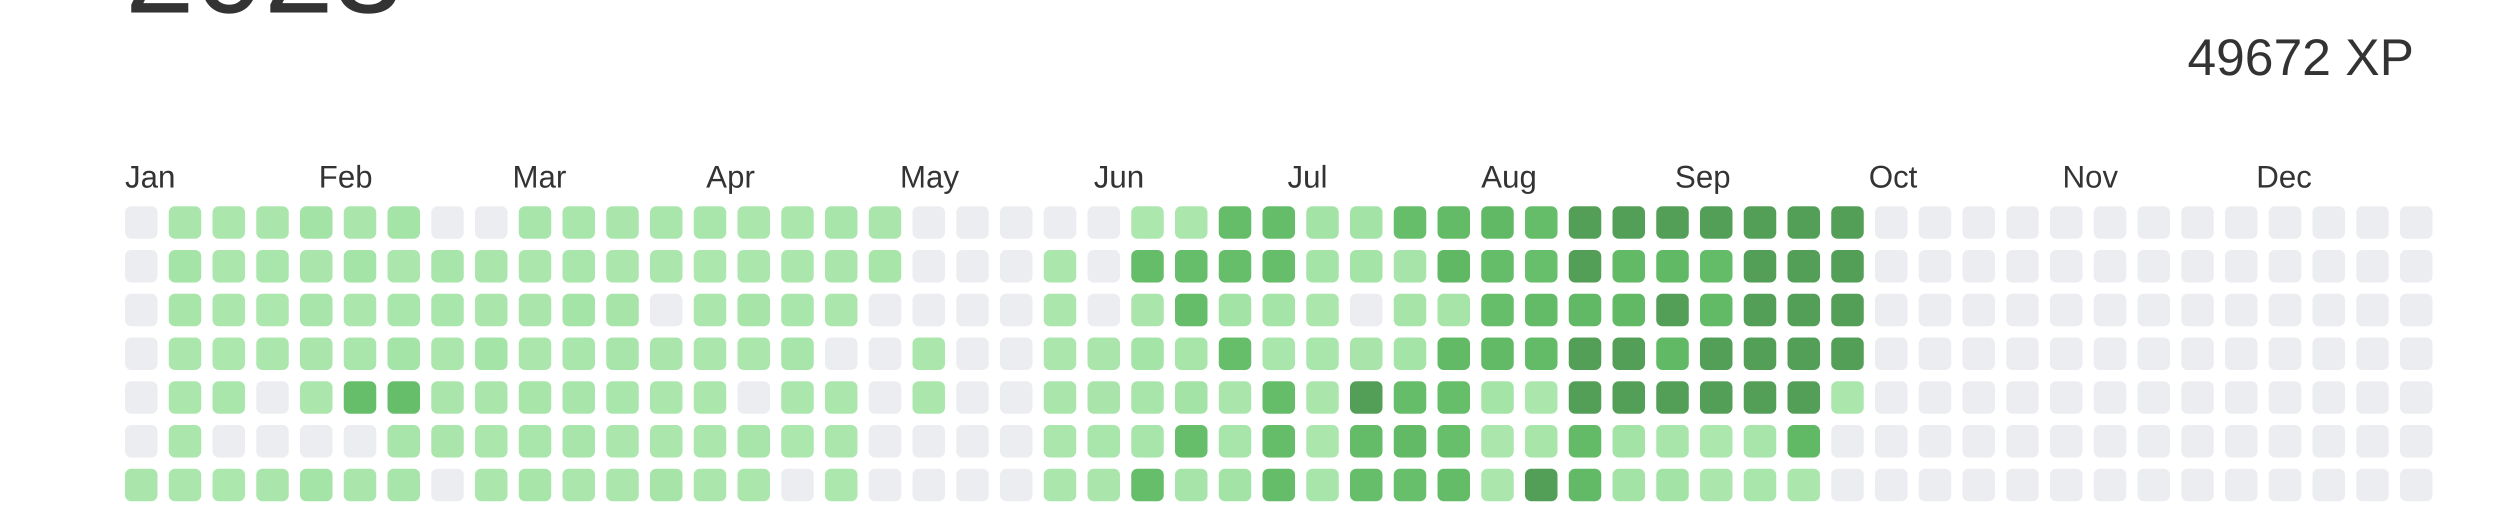
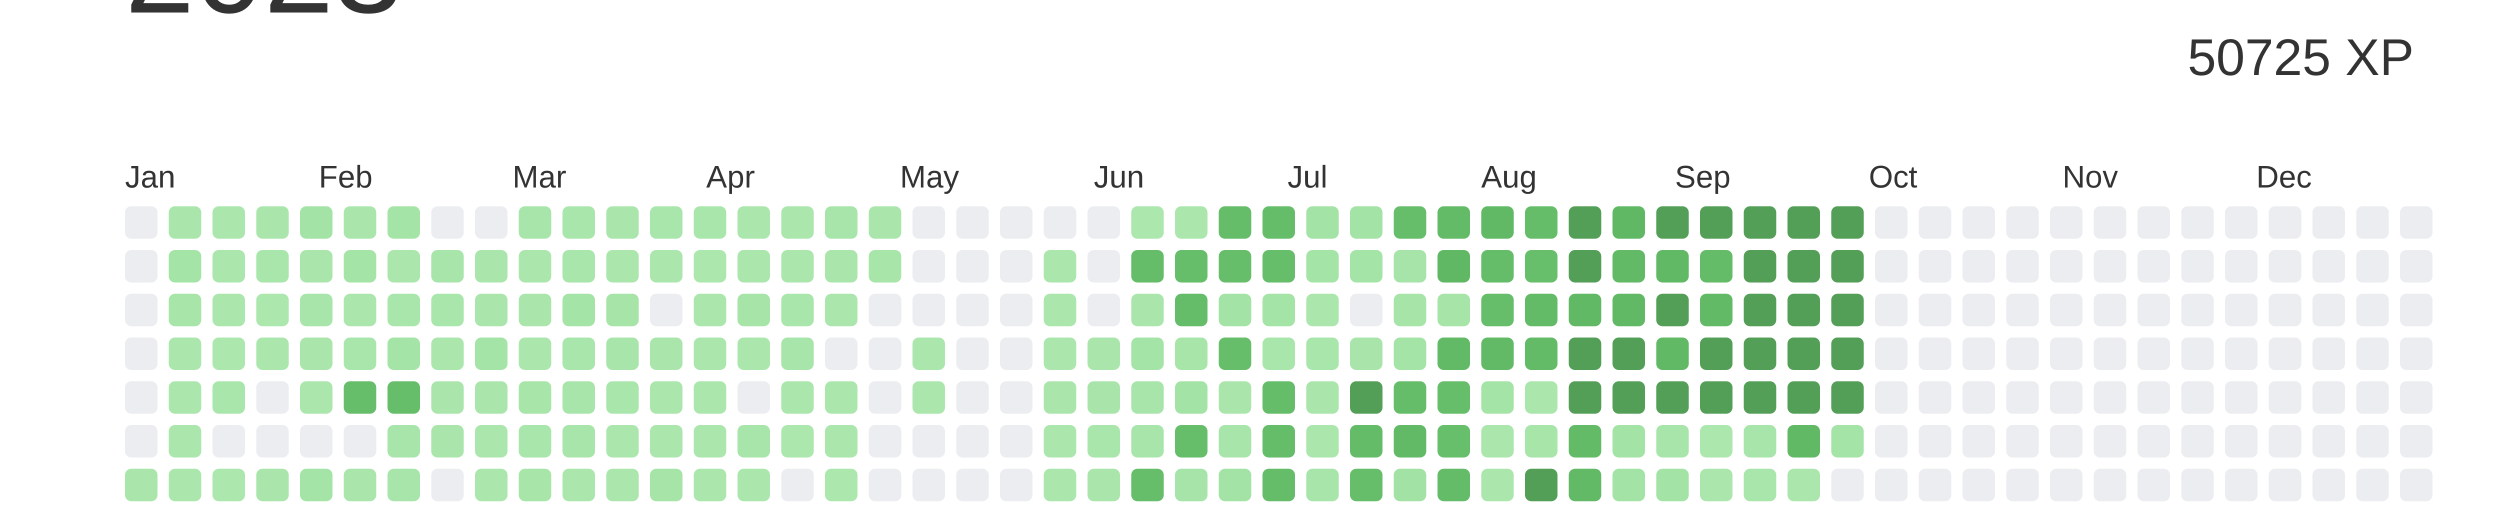
<svg xmlns="http://www.w3.org/2000/svg" baseProfile="full" height="42mm" version="1.1" viewBox="0,0,200,42" width="200mm">
  <defs />
  <rect fill="#ffffff" height="42" width="200" x="0" y="0" />
  <text alignment-baseline="hanging" fill="#333333" style="font-size:10.0px; font-family:Arial;" x="10" y="1">2023</text>
-   <text alignment-baseline="hanging" fill="#333333" style="font-size:4.125px; font-family:Arial;" x="175" y="6">49672 XP</text>
+   <text alignment-baseline="hanging" fill="#333333" style="font-size:4.125px; font-family:Arial;" x="175" y="6">50725 XP</text>
  <text fill="#333333" style="font-size:2.5px; font-family:Arial" x="10.0" y="15">Jan</text>
  <text fill="#333333" style="font-size:2.5px; font-family:Arial" x="25.5" y="15">Feb</text>
  <text fill="#333333" style="font-size:2.5px; font-family:Arial" x="41.0" y="15">Mar</text>
  <text fill="#333333" style="font-size:2.5px; font-family:Arial" x="56.5" y="15">Apr</text>
  <text fill="#333333" style="font-size:2.5px; font-family:Arial" x="72.0" y="15">May</text>
  <text fill="#333333" style="font-size:2.5px; font-family:Arial" x="87.5" y="15">Jun</text>
  <text fill="#333333" style="font-size:2.5px; font-family:Arial" x="103.0" y="15">Jul</text>
  <text fill="#333333" style="font-size:2.5px; font-family:Arial" x="118.5" y="15">Aug</text>
  <text fill="#333333" style="font-size:2.5px; font-family:Arial" x="134.0" y="15">Sep</text>
  <text fill="#333333" style="font-size:2.5px; font-family:Arial" x="149.5" y="15">Oct</text>
  <text fill="#333333" style="font-size:2.5px; font-family:Arial" x="165.0" y="15">Nov</text>
  <text fill="#333333" style="font-size:2.5px; font-family:Arial" x="180.5" y="15">Dec</text>
  <rect fill="#EBEDF0" height="2.6" rx="0.5" ry="0.5" width="2.6" x="10.0" y="16.5" />
  <rect fill="#EBEDF0" height="2.6" rx="0.5" ry="0.5" width="2.6" x="10.0" y="20.0" />
  <rect fill="#EBEDF0" height="2.6" rx="0.5" ry="0.5" width="2.6" x="10.0" y="23.5" />
  <rect fill="#EBEDF0" height="2.6" rx="0.5" ry="0.5" width="2.6" x="10.0" y="27.0" />
  <rect fill="#EBEDF0" height="2.6" rx="0.5" ry="0.5" width="2.6" x="10.0" y="30.5" />
  <rect fill="#EBEDF0" height="2.6" rx="0.5" ry="0.5" width="2.6" x="10.0" y="34.0" />
  <rect fill="#aae6ac" height="2.6" rx="0.5" ry="0.5" width="2.6" x="10.0" y="37.5" />
  <rect fill="#aae6ac" height="2.6" rx="0.5" ry="0.5" width="2.6" x="13.5" y="16.5" />
  <rect fill="#a5e4a7" height="2.6" rx="0.5" ry="0.5" width="2.6" x="13.5" y="20.0" />
  <rect fill="#a7e5a9" height="2.6" rx="0.5" ry="0.5" width="2.6" x="13.5" y="23.5" />
  <rect fill="#abe7ad" height="2.6" rx="0.5" ry="0.5" width="2.6" x="13.5" y="27.0" />
  <rect fill="#abe7ad" height="2.6" rx="0.5" ry="0.5" width="2.6" x="13.5" y="30.5" />
  <rect fill="#abe7ad" height="2.6" rx="0.5" ry="0.5" width="2.6" x="13.5" y="34.0" />
  <rect fill="#abe7ad" height="2.6" rx="0.5" ry="0.5" width="2.6" x="13.5" y="37.5" />
  <rect fill="#abe6ad" height="2.6" rx="0.5" ry="0.5" width="2.6" x="17.0" y="16.5" />
  <rect fill="#abe6ad" height="2.6" rx="0.5" ry="0.5" width="2.6" x="17.0" y="20.0" />
  <rect fill="#abe7ad" height="2.6" rx="0.5" ry="0.5" width="2.6" x="17.0" y="23.5" />
  <rect fill="#ace7ae" height="2.6" rx="0.5" ry="0.5" width="2.6" x="17.0" y="27.0" />
  <rect fill="#a9e6ab" height="2.6" rx="0.5" ry="0.5" width="2.6" x="17.0" y="30.5" />
  <rect fill="#EBEDF0" height="2.6" rx="0.5" ry="0.5" width="2.6" x="17.0" y="34.0" />
  <rect fill="#ace7ae" height="2.6" rx="0.5" ry="0.5" width="2.6" x="17.0" y="37.5" />
  <rect fill="#aae6ac" height="2.6" rx="0.5" ry="0.5" width="2.6" x="20.5" y="16.5" />
  <rect fill="#a9e6ab" height="2.6" rx="0.5" ry="0.5" width="2.6" x="20.5" y="20.0" />
  <rect fill="#ace7ae" height="2.6" rx="0.5" ry="0.5" width="2.6" x="20.5" y="23.5" />
  <rect fill="#abe7ad" height="2.6" rx="0.5" ry="0.5" width="2.6" x="20.5" y="27.0" />
  <rect fill="#EBEDF0" height="2.6" rx="0.5" ry="0.5" width="2.6" x="20.5" y="30.5" />
  <rect fill="#EBEDF0" height="2.6" rx="0.5" ry="0.5" width="2.6" x="20.5" y="34.0" />
  <rect fill="#aae6ac" height="2.6" rx="0.5" ry="0.5" width="2.6" x="20.5" y="37.5" />
  <rect fill="#a4e3a6" height="2.6" rx="0.5" ry="0.5" width="2.6" x="24.0" y="16.5" />
  <rect fill="#aae6ac" height="2.6" rx="0.5" ry="0.5" width="2.6" x="24.0" y="20.0" />
  <rect fill="#a8e5aa" height="2.6" rx="0.5" ry="0.5" width="2.6" x="24.0" y="23.5" />
  <rect fill="#aae6ac" height="2.6" rx="0.5" ry="0.5" width="2.6" x="24.0" y="27.0" />
  <rect fill="#abe6ad" height="2.6" rx="0.5" ry="0.5" width="2.6" x="24.0" y="30.5" />
  <rect fill="#EBEDF0" height="2.6" rx="0.5" ry="0.5" width="2.6" x="24.0" y="34.0" />
  <rect fill="#a4e4a7" height="2.6" rx="0.5" ry="0.5" width="2.6" x="24.0" y="37.5" />
  <rect fill="#aae6ac" height="2.6" rx="0.5" ry="0.5" width="2.6" x="27.5" y="16.5" />
  <rect fill="#a5e4a7" height="2.6" rx="0.5" ry="0.5" width="2.6" x="27.5" y="20.0" />
  <rect fill="#abe6ad" height="2.6" rx="0.5" ry="0.5" width="2.6" x="27.5" y="23.5" />
  <rect fill="#a9e6ab" height="2.6" rx="0.5" ry="0.5" width="2.6" x="27.5" y="27.0" />
  <rect fill="#66be6a" height="2.6" rx="0.5" ry="0.5" width="2.6" x="27.5" y="30.5" />
  <rect fill="#EBEDF0" height="2.6" rx="0.5" ry="0.5" width="2.6" x="27.5" y="34.0" />
  <rect fill="#aae6ac" height="2.6" rx="0.5" ry="0.5" width="2.6" x="27.5" y="37.5" />
  <rect fill="#a5e4a7" height="2.6" rx="0.5" ry="0.5" width="2.6" x="31.0" y="16.5" />
  <rect fill="#abe7ad" height="2.6" rx="0.5" ry="0.5" width="2.6" x="31.0" y="20.0" />
  <rect fill="#a9e6ab" height="2.6" rx="0.5" ry="0.5" width="2.6" x="31.0" y="23.5" />
  <rect fill="#a4e4a7" height="2.6" rx="0.5" ry="0.5" width="2.6" x="31.0" y="27.0" />
  <rect fill="#66be6a" height="2.6" rx="0.5" ry="0.5" width="2.6" x="31.0" y="30.5" />
  <rect fill="#a8e5aa" height="2.6" rx="0.5" ry="0.5" width="2.6" x="31.0" y="34.0" />
  <rect fill="#a7e5aa" height="2.6" rx="0.5" ry="0.5" width="2.6" x="31.0" y="37.5" />
  <rect fill="#EBEDF0" height="2.6" rx="0.5" ry="0.5" width="2.6" x="34.5" y="16.5" />
  <rect fill="#a8e5ab" height="2.6" rx="0.5" ry="0.5" width="2.6" x="34.5" y="20.0" />
  <rect fill="#a9e6ab" height="2.6" rx="0.5" ry="0.5" width="2.6" x="34.5" y="23.5" />
  <rect fill="#abe6ad" height="2.6" rx="0.5" ry="0.5" width="2.6" x="34.5" y="27.0" />
  <rect fill="#aae6ac" height="2.6" rx="0.5" ry="0.5" width="2.6" x="34.5" y="30.5" />
  <rect fill="#aae6ac" height="2.6" rx="0.5" ry="0.5" width="2.6" x="34.5" y="34.0" />
  <rect fill="#EBEDF0" height="2.6" rx="0.5" ry="0.5" width="2.6" x="34.5" y="37.5" />
  <rect fill="#EBEDF0" height="2.6" rx="0.5" ry="0.5" width="2.6" x="38.0" y="16.5" />
  <rect fill="#aae6ac" height="2.6" rx="0.5" ry="0.5" width="2.6" x="38.0" y="20.0" />
  <rect fill="#aae6ac" height="2.6" rx="0.5" ry="0.5" width="2.6" x="38.0" y="23.5" />
  <rect fill="#a5e4a7" height="2.6" rx="0.5" ry="0.5" width="2.6" x="38.0" y="27.0" />
  <rect fill="#aae6ac" height="2.6" rx="0.5" ry="0.5" width="2.6" x="38.0" y="30.5" />
  <rect fill="#abe7ad" height="2.6" rx="0.5" ry="0.5" width="2.6" x="38.0" y="34.0" />
  <rect fill="#abe6ad" height="2.6" rx="0.5" ry="0.5" width="2.6" x="38.0" y="37.5" />
  <rect fill="#a8e5aa" height="2.6" rx="0.5" ry="0.5" width="2.6" x="41.5" y="16.5" />
  <rect fill="#abe7ad" height="2.6" rx="0.5" ry="0.5" width="2.6" x="41.5" y="20.0" />
  <rect fill="#aae6ac" height="2.6" rx="0.5" ry="0.5" width="2.6" x="41.5" y="23.5" />
  <rect fill="#abe7ad" height="2.6" rx="0.5" ry="0.5" width="2.6" x="41.5" y="27.0" />
  <rect fill="#a7e5a9" height="2.6" rx="0.5" ry="0.5" width="2.6" x="41.5" y="30.5" />
  <rect fill="#a9e6ab" height="2.6" rx="0.5" ry="0.5" width="2.6" x="41.5" y="34.0" />
  <rect fill="#a7e5a9" height="2.6" rx="0.5" ry="0.5" width="2.6" x="41.5" y="37.5" />
  <rect fill="#a9e6ab" height="2.6" rx="0.5" ry="0.5" width="2.6" x="45.0" y="16.5" />
  <rect fill="#a9e6ab" height="2.6" rx="0.5" ry="0.5" width="2.6" x="45.0" y="20.0" />
  <rect fill="#a4e4a7" height="2.6" rx="0.5" ry="0.5" width="2.6" x="45.0" y="23.5" />
  <rect fill="#a9e6ab" height="2.6" rx="0.5" ry="0.5" width="2.6" x="45.0" y="27.0" />
  <rect fill="#a8e5aa" height="2.6" rx="0.5" ry="0.5" width="2.6" x="45.0" y="30.5" />
  <rect fill="#a8e5aa" height="2.6" rx="0.5" ry="0.5" width="2.6" x="45.0" y="34.0" />
  <rect fill="#abe7ad" height="2.6" rx="0.5" ry="0.5" width="2.6" x="45.0" y="37.5" />
  <rect fill="#aae6ac" height="2.6" rx="0.5" ry="0.5" width="2.6" x="48.5" y="16.5" />
  <rect fill="#abe7ad" height="2.6" rx="0.5" ry="0.5" width="2.6" x="48.5" y="20.0" />
  <rect fill="#a6e4a8" height="2.6" rx="0.5" ry="0.5" width="2.6" x="48.5" y="23.5" />
  <rect fill="#a8e5aa" height="2.6" rx="0.5" ry="0.5" width="2.6" x="48.5" y="27.0" />
  <rect fill="#a9e6ab" height="2.6" rx="0.5" ry="0.5" width="2.6" x="48.5" y="30.5" />
  <rect fill="#abe7ad" height="2.6" rx="0.5" ry="0.5" width="2.6" x="48.5" y="34.0" />
  <rect fill="#abe6ad" height="2.6" rx="0.5" ry="0.5" width="2.6" x="48.5" y="37.5" />
  <rect fill="#a9e6ab" height="2.6" rx="0.5" ry="0.5" width="2.6" x="52.0" y="16.5" />
  <rect fill="#abe6ad" height="2.6" rx="0.5" ry="0.5" width="2.6" x="52.0" y="20.0" />
  <rect fill="#EBEDF0" height="2.6" rx="0.5" ry="0.5" width="2.6" x="52.0" y="23.5" />
  <rect fill="#aae6ac" height="2.6" rx="0.5" ry="0.5" width="2.6" x="52.0" y="27.0" />
  <rect fill="#abe7ad" height="2.6" rx="0.5" ry="0.5" width="2.6" x="52.0" y="30.5" />
  <rect fill="#abe6ad" height="2.6" rx="0.5" ry="0.5" width="2.6" x="52.0" y="34.0" />
  <rect fill="#a6e4a8" height="2.6" rx="0.5" ry="0.5" width="2.6" x="52.0" y="37.5" />
  <rect fill="#a9e6ab" height="2.6" rx="0.5" ry="0.5" width="2.6" x="55.5" y="16.5" />
  <rect fill="#ace7ae" height="2.6" rx="0.5" ry="0.5" width="2.6" x="55.5" y="20.0" />
  <rect fill="#abe7ad" height="2.6" rx="0.5" ry="0.5" width="2.6" x="55.5" y="23.5" />
  <rect fill="#abe6ad" height="2.6" rx="0.5" ry="0.5" width="2.6" x="55.5" y="27.0" />
  <rect fill="#abe7ad" height="2.6" rx="0.5" ry="0.5" width="2.6" x="55.5" y="30.5" />
  <rect fill="#abe7ad" height="2.6" rx="0.5" ry="0.5" width="2.6" x="55.5" y="34.0" />
  <rect fill="#abe7ad" height="2.6" rx="0.5" ry="0.5" width="2.6" x="55.5" y="37.5" />
  <rect fill="#abe6ad" height="2.6" rx="0.5" ry="0.5" width="2.6" x="59.0" y="16.5" />
  <rect fill="#abe6ad" height="2.6" rx="0.5" ry="0.5" width="2.6" x="59.0" y="20.0" />
  <rect fill="#a6e4a8" height="2.6" rx="0.5" ry="0.5" width="2.6" x="59.0" y="23.5" />
  <rect fill="#abe7ad" height="2.6" rx="0.5" ry="0.5" width="2.6" x="59.0" y="27.0" />
  <rect fill="#EBEDF0" height="2.6" rx="0.5" ry="0.5" width="2.6" x="59.0" y="30.5" />
  <rect fill="#a8e5aa" height="2.6" rx="0.5" ry="0.5" width="2.6" x="59.0" y="34.0" />
  <rect fill="#abe7ad" height="2.6" rx="0.5" ry="0.5" width="2.6" x="59.0" y="37.5" />
  <rect fill="#abe7ad" height="2.6" rx="0.5" ry="0.5" width="2.6" x="62.5" y="16.5" />
  <rect fill="#abe7ad" height="2.6" rx="0.5" ry="0.5" width="2.6" x="62.5" y="20.0" />
  <rect fill="#a9e6ab" height="2.6" rx="0.5" ry="0.5" width="2.6" x="62.5" y="23.5" />
  <rect fill="#a8e5aa" height="2.6" rx="0.5" ry="0.5" width="2.6" x="62.5" y="27.0" />
  <rect fill="#abe6ad" height="2.6" rx="0.5" ry="0.5" width="2.6" x="62.5" y="30.5" />
  <rect fill="#ace7ae" height="2.6" rx="0.5" ry="0.5" width="2.6" x="62.5" y="34.0" />
  <rect fill="#EBEDF0" height="2.6" rx="0.5" ry="0.5" width="2.6" x="62.5" y="37.5" />
  <rect fill="#a8e5aa" height="2.6" rx="0.5" ry="0.5" width="2.6" x="66.0" y="16.5" />
  <rect fill="#aae6ac" height="2.6" rx="0.5" ry="0.5" width="2.6" x="66.0" y="20.0" />
  <rect fill="#abe7ad" height="2.6" rx="0.5" ry="0.5" width="2.6" x="66.0" y="23.5" />
  <rect fill="#EBEDF0" height="2.6" rx="0.5" ry="0.5" width="2.6" x="66.0" y="27.0" />
  <rect fill="#abe7ad" height="2.6" rx="0.5" ry="0.5" width="2.6" x="66.0" y="30.5" />
  <rect fill="#abe6ad" height="2.6" rx="0.5" ry="0.5" width="2.6" x="66.0" y="34.0" />
  <rect fill="#ace7ae" height="2.6" rx="0.5" ry="0.5" width="2.6" x="66.0" y="37.5" />
  <rect fill="#aae6ac" height="2.6" rx="0.5" ry="0.5" width="2.6" x="69.5" y="16.5" />
  <rect fill="#a7e5a9" height="2.6" rx="0.5" ry="0.5" width="2.6" x="69.5" y="20.0" />
  <rect fill="#EBEDF0" height="2.6" rx="0.5" ry="0.5" width="2.6" x="69.5" y="23.5" />
  <rect fill="#EBEDF0" height="2.6" rx="0.5" ry="0.5" width="2.6" x="69.5" y="27.0" />
  <rect fill="#EBEDF0" height="2.6" rx="0.5" ry="0.5" width="2.6" x="69.5" y="30.5" />
  <rect fill="#EBEDF0" height="2.6" rx="0.5" ry="0.5" width="2.6" x="69.5" y="34.0" />
  <rect fill="#EBEDF0" height="2.6" rx="0.5" ry="0.5" width="2.6" x="69.5" y="37.5" />
  <rect fill="#EBEDF0" height="2.6" rx="0.5" ry="0.5" width="2.6" x="73.0" y="16.5" />
  <rect fill="#EBEDF0" height="2.6" rx="0.5" ry="0.5" width="2.6" x="73.0" y="20.0" />
  <rect fill="#EBEDF0" height="2.6" rx="0.5" ry="0.5" width="2.6" x="73.0" y="23.5" />
  <rect fill="#abe7ad" height="2.6" rx="0.5" ry="0.5" width="2.6" x="73.0" y="27.0" />
  <rect fill="#abe7ad" height="2.6" rx="0.5" ry="0.5" width="2.6" x="73.0" y="30.5" />
  <rect fill="#EBEDF0" height="2.6" rx="0.5" ry="0.5" width="2.6" x="73.0" y="34.0" />
  <rect fill="#EBEDF0" height="2.6" rx="0.5" ry="0.5" width="2.6" x="73.0" y="37.5" />
  <rect fill="#EBEDF0" height="2.6" rx="0.5" ry="0.5" width="2.6" x="76.5" y="16.5" />
  <rect fill="#EBEDF0" height="2.6" rx="0.5" ry="0.5" width="2.6" x="76.5" y="20.0" />
  <rect fill="#EBEDF0" height="2.6" rx="0.5" ry="0.5" width="2.6" x="76.5" y="23.5" />
  <rect fill="#EBEDF0" height="2.6" rx="0.5" ry="0.5" width="2.6" x="76.5" y="27.0" />
  <rect fill="#EBEDF0" height="2.6" rx="0.5" ry="0.5" width="2.6" x="76.5" y="30.5" />
  <rect fill="#EBEDF0" height="2.6" rx="0.5" ry="0.5" width="2.6" x="76.5" y="34.0" />
  <rect fill="#EBEDF0" height="2.6" rx="0.5" ry="0.5" width="2.6" x="76.5" y="37.5" />
  <rect fill="#EBEDF0" height="2.6" rx="0.5" ry="0.5" width="2.6" x="80.0" y="16.5" />
  <rect fill="#EBEDF0" height="2.6" rx="0.5" ry="0.5" width="2.6" x="80.0" y="20.0" />
  <rect fill="#EBEDF0" height="2.6" rx="0.5" ry="0.5" width="2.6" x="80.0" y="23.5" />
  <rect fill="#EBEDF0" height="2.6" rx="0.5" ry="0.5" width="2.6" x="80.0" y="27.0" />
  <rect fill="#EBEDF0" height="2.6" rx="0.5" ry="0.5" width="2.6" x="80.0" y="30.5" />
  <rect fill="#EBEDF0" height="2.6" rx="0.5" ry="0.5" width="2.6" x="80.0" y="34.0" />
  <rect fill="#EBEDF0" height="2.6" rx="0.5" ry="0.5" width="2.6" x="80.0" y="37.5" />
  <rect fill="#EBEDF0" height="2.6" rx="0.5" ry="0.5" width="2.6" x="83.5" y="16.5" />
  <rect fill="#abe7ad" height="2.6" rx="0.5" ry="0.5" width="2.6" x="83.5" y="20.0" />
  <rect fill="#abe6ad" height="2.6" rx="0.5" ry="0.5" width="2.6" x="83.5" y="23.5" />
  <rect fill="#abe6ad" height="2.6" rx="0.5" ry="0.5" width="2.6" x="83.5" y="27.0" />
  <rect fill="#aae6ac" height="2.6" rx="0.5" ry="0.5" width="2.6" x="83.5" y="30.5" />
  <rect fill="#abe6ad" height="2.6" rx="0.5" ry="0.5" width="2.6" x="83.5" y="34.0" />
  <rect fill="#abe7ad" height="2.6" rx="0.5" ry="0.5" width="2.6" x="83.5" y="37.5" />
  <rect fill="#EBEDF0" height="2.6" rx="0.5" ry="0.5" width="2.6" x="87.0" y="16.5" />
  <rect fill="#EBEDF0" height="2.6" rx="0.5" ry="0.5" width="2.6" x="87.0" y="20.0" />
  <rect fill="#EBEDF0" height="2.6" rx="0.5" ry="0.5" width="2.6" x="87.0" y="23.5" />
  <rect fill="#aae6ac" height="2.6" rx="0.5" ry="0.5" width="2.6" x="87.0" y="27.0" />
  <rect fill="#a9e5ab" height="2.6" rx="0.5" ry="0.5" width="2.6" x="87.0" y="30.5" />
  <rect fill="#a9e6ab" height="2.6" rx="0.5" ry="0.5" width="2.6" x="87.0" y="34.0" />
  <rect fill="#aae6ac" height="2.6" rx="0.5" ry="0.5" width="2.6" x="87.0" y="37.5" />
  <rect fill="#ace7ae" height="2.6" rx="0.5" ry="0.5" width="2.6" x="90.5" y="16.5" />
  <rect fill="#65bd69" height="2.6" rx="0.5" ry="0.5" width="2.6" x="90.5" y="20.0" />
  <rect fill="#aae6ac" height="2.6" rx="0.5" ry="0.5" width="2.6" x="90.5" y="23.5" />
  <rect fill="#a4e4a7" height="2.6" rx="0.5" ry="0.5" width="2.6" x="90.5" y="27.0" />
  <rect fill="#a8e5aa" height="2.6" rx="0.5" ry="0.5" width="2.6" x="90.5" y="30.5" />
  <rect fill="#a8e5aa" height="2.6" rx="0.5" ry="0.5" width="2.6" x="90.5" y="34.0" />
  <rect fill="#66be6b" height="2.6" rx="0.5" ry="0.5" width="2.6" x="90.5" y="37.5" />
  <rect fill="#abe6ad" height="2.6" rx="0.5" ry="0.5" width="2.6" x="94.0" y="16.5" />
  <rect fill="#66be6b" height="2.6" rx="0.5" ry="0.5" width="2.6" x="94.0" y="20.0" />
  <rect fill="#65bd6a" height="2.6" rx="0.5" ry="0.5" width="2.6" x="94.0" y="23.5" />
  <rect fill="#a7e5a9" height="2.6" rx="0.5" ry="0.5" width="2.6" x="94.0" y="27.0" />
  <rect fill="#a3e3a5" height="2.6" rx="0.5" ry="0.5" width="2.6" x="94.0" y="30.5" />
  <rect fill="#66be6b" height="2.6" rx="0.5" ry="0.5" width="2.6" x="94.0" y="34.0" />
  <rect fill="#a6e4a9" height="2.6" rx="0.5" ry="0.5" width="2.6" x="94.0" y="37.5" />
  <rect fill="#65bc69" height="2.6" rx="0.5" ry="0.5" width="2.6" x="97.5" y="16.5" />
  <rect fill="#66be6b" height="2.6" rx="0.5" ry="0.5" width="2.6" x="97.5" y="20.0" />
  <rect fill="#a3e3a5" height="2.6" rx="0.5" ry="0.5" width="2.6" x="97.5" y="23.5" />
  <rect fill="#66be6b" height="2.6" rx="0.5" ry="0.5" width="2.6" x="97.5" y="27.0" />
  <rect fill="#aae6ac" height="2.6" rx="0.5" ry="0.5" width="2.6" x="97.5" y="30.5" />
  <rect fill="#a8e5aa" height="2.6" rx="0.5" ry="0.5" width="2.6" x="97.5" y="34.0" />
  <rect fill="#a3e3a5" height="2.6" rx="0.5" ry="0.5" width="2.6" x="97.5" y="37.5" />
  <rect fill="#65bd6a" height="2.6" rx="0.5" ry="0.5" width="2.6" x="101.0" y="16.5" />
  <rect fill="#66be6b" height="2.6" rx="0.5" ry="0.5" width="2.6" x="101.0" y="20.0" />
  <rect fill="#a5e4a7" height="2.6" rx="0.5" ry="0.5" width="2.6" x="101.0" y="23.5" />
  <rect fill="#a9e6ab" height="2.6" rx="0.5" ry="0.5" width="2.6" x="101.0" y="27.0" />
  <rect fill="#65bd6a" height="2.6" rx="0.5" ry="0.5" width="2.6" x="101.0" y="30.5" />
  <rect fill="#65bc69" height="2.6" rx="0.5" ry="0.5" width="2.6" x="101.0" y="34.0" />
  <rect fill="#65bd6a" height="2.6" rx="0.5" ry="0.5" width="2.6" x="101.0" y="37.5" />
  <rect fill="#a4e3a6" height="2.6" rx="0.5" ry="0.5" width="2.6" x="104.5" y="16.5" />
  <rect fill="#a5e4a7" height="2.6" rx="0.5" ry="0.5" width="2.6" x="104.5" y="20.0" />
  <rect fill="#abe7ad" height="2.6" rx="0.5" ry="0.5" width="2.6" x="104.5" y="23.5" />
  <rect fill="#a9e6ab" height="2.6" rx="0.5" ry="0.5" width="2.6" x="104.5" y="27.0" />
  <rect fill="#aae6ac" height="2.6" rx="0.5" ry="0.5" width="2.6" x="104.5" y="30.5" />
  <rect fill="#abe7ad" height="2.6" rx="0.5" ry="0.5" width="2.6" x="104.5" y="34.0" />
  <rect fill="#a7e5aa" height="2.6" rx="0.5" ry="0.5" width="2.6" x="104.5" y="37.5" />
  <rect fill="#a4e3a6" height="2.6" rx="0.5" ry="0.5" width="2.6" x="108.0" y="16.5" />
  <rect fill="#a5e4a7" height="2.6" rx="0.5" ry="0.5" width="2.6" x="108.0" y="20.0" />
  <rect fill="#EBEDF0" height="2.6" rx="0.5" ry="0.5" width="2.6" x="108.0" y="23.5" />
  <rect fill="#a9e5ab" height="2.6" rx="0.5" ry="0.5" width="2.6" x="108.0" y="27.0" />
  <rect fill="#549F57" height="2.6" rx="0.5" ry="0.5" width="2.6" x="108.0" y="30.5" />
  <rect fill="#64bc69" height="2.6" rx="0.5" ry="0.5" width="2.6" x="108.0" y="34.0" />
  <rect fill="#66be6b" height="2.6" rx="0.5" ry="0.5" width="2.6" x="108.0" y="37.5" />
  <rect fill="#66be6b" height="2.6" rx="0.5" ry="0.5" width="2.6" x="111.5" y="16.5" />
  <rect fill="#a6e4a9" height="2.6" rx="0.5" ry="0.5" width="2.6" x="111.5" y="20.0" />
  <rect fill="#a6e4a8" height="2.6" rx="0.5" ry="0.5" width="2.6" x="111.5" y="23.5" />
  <rect fill="#a4e4a7" height="2.6" rx="0.5" ry="0.5" width="2.6" x="111.5" y="27.0" />
  <rect fill="#65bd6a" height="2.6" rx="0.5" ry="0.5" width="2.6" x="111.5" y="30.5" />
  <rect fill="#62ba67" height="2.6" rx="0.5" ry="0.5" width="2.6" x="111.5" y="34.0" />
-   <rect fill="#67bf6b" height="2.6" rx="0.5" ry="0.5" width="2.6" x="111.5" y="37.5" />
+   <rect fill="#a2e3a5" height="2.6" rx="0.5" ry="0.5" width="2.6" x="111.5" y="37.5" />
  <rect fill="#63bb68" height="2.6" rx="0.5" ry="0.5" width="2.6" x="115.0" y="16.5" />
  <rect fill="#60b865" height="2.6" rx="0.5" ry="0.5" width="2.6" x="115.0" y="20.0" />
  <rect fill="#a6e4a8" height="2.6" rx="0.5" ry="0.5" width="2.6" x="115.0" y="23.5" />
  <rect fill="#62ba67" height="2.6" rx="0.5" ry="0.5" width="2.6" x="115.0" y="27.0" />
  <rect fill="#66be6b" height="2.6" rx="0.5" ry="0.5" width="2.6" x="115.0" y="30.5" />
  <rect fill="#67bf6b" height="2.6" rx="0.5" ry="0.5" width="2.6" x="115.0" y="34.0" />
  <rect fill="#64bc69" height="2.6" rx="0.5" ry="0.5" width="2.6" x="115.0" y="37.5" />
  <rect fill="#61b966" height="2.6" rx="0.5" ry="0.5" width="2.6" x="118.5" y="16.5" />
  <rect fill="#65bd6a" height="2.6" rx="0.5" ry="0.5" width="2.6" x="118.5" y="20.0" />
  <rect fill="#66bd6a" height="2.6" rx="0.5" ry="0.5" width="2.6" x="118.5" y="23.5" />
  <rect fill="#62ba67" height="2.6" rx="0.5" ry="0.5" width="2.6" x="118.5" y="27.0" />
  <rect fill="#a5e4a7" height="2.6" rx="0.5" ry="0.5" width="2.6" x="118.5" y="30.5" />
  <rect fill="#abe6ad" height="2.6" rx="0.5" ry="0.5" width="2.6" x="118.5" y="34.0" />
  <rect fill="#abe7ad" height="2.6" rx="0.5" ry="0.5" width="2.6" x="118.5" y="37.5" />
  <rect fill="#65bd6a" height="2.6" rx="0.5" ry="0.5" width="2.6" x="122.0" y="16.5" />
  <rect fill="#67bf6b" height="2.6" rx="0.5" ry="0.5" width="2.6" x="122.0" y="20.0" />
  <rect fill="#63bb68" height="2.6" rx="0.5" ry="0.5" width="2.6" x="122.0" y="23.5" />
  <rect fill="#63bb68" height="2.6" rx="0.5" ry="0.5" width="2.6" x="122.0" y="27.0" />
  <rect fill="#abe7ad" height="2.6" rx="0.5" ry="0.5" width="2.6" x="122.0" y="30.5" />
  <rect fill="#a7e5a9" height="2.6" rx="0.5" ry="0.5" width="2.6" x="122.0" y="34.0" />
  <rect fill="#549F57" height="2.6" rx="0.5" ry="0.5" width="2.6" x="122.0" y="37.5" />
  <rect fill="#549F57" height="2.6" rx="0.5" ry="0.5" width="2.6" x="125.5" y="16.5" />
  <rect fill="#549F57" height="2.6" rx="0.5" ry="0.5" width="2.6" x="125.5" y="20.0" />
  <rect fill="#61b966" height="2.6" rx="0.5" ry="0.5" width="2.6" x="125.5" y="23.5" />
  <rect fill="#549F57" height="2.6" rx="0.5" ry="0.5" width="2.6" x="125.5" y="27.0" />
  <rect fill="#549F57" height="2.6" rx="0.5" ry="0.5" width="2.6" x="125.5" y="30.5" />
  <rect fill="#63bb68" height="2.6" rx="0.5" ry="0.5" width="2.6" x="125.5" y="34.0" />
  <rect fill="#62ba67" height="2.6" rx="0.5" ry="0.5" width="2.6" x="125.5" y="37.5" />
-   <rect fill="#549F57" height="2.6" rx="0.5" ry="0.5" width="2.6" x="129.0" y="16.5" />
+   <rect fill="#60b865" height="2.6" rx="0.5" ry="0.5" width="2.6" x="129.0" y="16.5" />
  <rect fill="#62ba67" height="2.6" rx="0.5" ry="0.5" width="2.6" x="129.0" y="20.0" />
  <rect fill="#61b966" height="2.6" rx="0.5" ry="0.5" width="2.6" x="129.0" y="23.5" />
  <rect fill="#549F57" height="2.6" rx="0.5" ry="0.5" width="2.6" x="129.0" y="27.0" />
  <rect fill="#549F57" height="2.6" rx="0.5" ry="0.5" width="2.6" x="129.0" y="30.5" />
  <rect fill="#a3e3a5" height="2.6" rx="0.5" ry="0.5" width="2.6" x="129.0" y="34.0" />
  <rect fill="#a4e3a6" height="2.6" rx="0.5" ry="0.5" width="2.6" x="129.0" y="37.5" />
  <rect fill="#549F57" height="2.6" rx="0.5" ry="0.5" width="2.6" x="132.5" y="16.5" />
  <rect fill="#61b966" height="2.6" rx="0.5" ry="0.5" width="2.6" x="132.5" y="20.0" />
  <rect fill="#549F57" height="2.6" rx="0.5" ry="0.5" width="2.6" x="132.5" y="23.5" />
  <rect fill="#61b966" height="2.6" rx="0.5" ry="0.5" width="2.6" x="132.5" y="27.0" />
  <rect fill="#549F57" height="2.6" rx="0.5" ry="0.5" width="2.6" x="132.5" y="30.5" />
  <rect fill="#a8e5aa" height="2.6" rx="0.5" ry="0.5" width="2.6" x="132.5" y="34.0" />
  <rect fill="#a4e3a6" height="2.6" rx="0.5" ry="0.5" width="2.6" x="132.5" y="37.5" />
  <rect fill="#549F57" height="2.6" rx="0.5" ry="0.5" width="2.6" x="136.0" y="16.5" />
  <rect fill="#64bc69" height="2.6" rx="0.5" ry="0.5" width="2.6" x="136.0" y="20.0" />
  <rect fill="#62ba67" height="2.6" rx="0.5" ry="0.5" width="2.6" x="136.0" y="23.5" />
  <rect fill="#549F57" height="2.6" rx="0.5" ry="0.5" width="2.6" x="136.0" y="27.0" />
  <rect fill="#549F57" height="2.6" rx="0.5" ry="0.5" width="2.6" x="136.0" y="30.5" />
  <rect fill="#ace7ae" height="2.6" rx="0.5" ry="0.5" width="2.6" x="136.0" y="34.0" />
  <rect fill="#abe6ad" height="2.6" rx="0.5" ry="0.5" width="2.6" x="136.0" y="37.5" />
  <rect fill="#549F57" height="2.6" rx="0.5" ry="0.5" width="2.6" x="139.5" y="16.5" />
  <rect fill="#549F57" height="2.6" rx="0.5" ry="0.5" width="2.6" x="139.5" y="20.0" />
  <rect fill="#549F57" height="2.6" rx="0.5" ry="0.5" width="2.6" x="139.5" y="23.5" />
  <rect fill="#549F57" height="2.6" rx="0.5" ry="0.5" width="2.6" x="139.5" y="27.0" />
  <rect fill="#549F57" height="2.6" rx="0.5" ry="0.5" width="2.6" x="139.5" y="30.5" />
  <rect fill="#a8e5ab" height="2.6" rx="0.5" ry="0.5" width="2.6" x="139.5" y="34.0" />
  <rect fill="#a9e6ab" height="2.6" rx="0.5" ry="0.5" width="2.6" x="139.5" y="37.5" />
  <rect fill="#549F57" height="2.6" rx="0.5" ry="0.5" width="2.6" x="143.0" y="16.5" />
  <rect fill="#549F57" height="2.6" rx="0.5" ry="0.5" width="2.6" x="143.0" y="20.0" />
  <rect fill="#549F57" height="2.6" rx="0.5" ry="0.5" width="2.6" x="143.0" y="23.5" />
  <rect fill="#549F57" height="2.6" rx="0.5" ry="0.5" width="2.6" x="143.0" y="27.0" />
  <rect fill="#549F57" height="2.6" rx="0.5" ry="0.5" width="2.6" x="143.0" y="30.5" />
  <rect fill="#61b966" height="2.6" rx="0.5" ry="0.5" width="2.6" x="143.0" y="34.0" />
  <rect fill="#abe7ad" height="2.6" rx="0.5" ry="0.5" width="2.6" x="143.0" y="37.5" />
  <rect fill="#549F57" height="2.6" rx="0.5" ry="0.5" width="2.6" x="146.5" y="16.5" />
  <rect fill="#549F57" height="2.6" rx="0.5" ry="0.5" width="2.6" x="146.5" y="20.0" />
  <rect fill="#549F57" height="2.6" rx="0.5" ry="0.5" width="2.6" x="146.5" y="23.5" />
  <rect fill="#549F57" height="2.6" rx="0.5" ry="0.5" width="2.6" x="146.5" y="27.0" />
-   <rect fill="#abe7ad" height="2.6" rx="0.5" ry="0.5" width="2.6" x="146.5" y="30.5" />
-   <rect fill="#EBEDF0" height="2.6" rx="0.5" ry="0.5" width="2.6" x="146.5" y="34.0" />
+   <rect fill="#549F57" height="2.6" rx="0.5" ry="0.5" width="2.6" x="146.5" y="30.5" />
+   <rect fill="#a5e4a7" height="2.6" rx="0.5" ry="0.5" width="2.6" x="146.5" y="34.0" />
  <rect fill="#EBEDF0" height="2.6" rx="0.5" ry="0.5" width="2.6" x="146.5" y="37.5" />
  <rect fill="#EBEDF0" height="2.6" rx="0.5" ry="0.5" width="2.6" x="150.0" y="16.5" />
  <rect fill="#EBEDF0" height="2.6" rx="0.5" ry="0.5" width="2.6" x="150.0" y="20.0" />
  <rect fill="#EBEDF0" height="2.6" rx="0.5" ry="0.5" width="2.6" x="150.0" y="23.5" />
  <rect fill="#EBEDF0" height="2.6" rx="0.5" ry="0.5" width="2.6" x="150.0" y="27.0" />
  <rect fill="#EBEDF0" height="2.6" rx="0.5" ry="0.5" width="2.6" x="150.0" y="30.5" />
  <rect fill="#EBEDF0" height="2.6" rx="0.5" ry="0.5" width="2.6" x="150.0" y="34.0" />
  <rect fill="#EBEDF0" height="2.6" rx="0.5" ry="0.5" width="2.6" x="150.0" y="37.5" />
  <rect fill="#EBEDF0" height="2.6" rx="0.5" ry="0.5" width="2.6" x="153.5" y="16.5" />
  <rect fill="#EBEDF0" height="2.6" rx="0.5" ry="0.5" width="2.6" x="153.5" y="20.0" />
  <rect fill="#EBEDF0" height="2.6" rx="0.5" ry="0.5" width="2.6" x="153.5" y="23.5" />
  <rect fill="#EBEDF0" height="2.6" rx="0.5" ry="0.5" width="2.6" x="153.5" y="27.0" />
  <rect fill="#EBEDF0" height="2.6" rx="0.5" ry="0.5" width="2.6" x="153.5" y="30.5" />
  <rect fill="#EBEDF0" height="2.6" rx="0.5" ry="0.5" width="2.6" x="153.5" y="34.0" />
  <rect fill="#EBEDF0" height="2.6" rx="0.5" ry="0.5" width="2.6" x="153.5" y="37.5" />
  <rect fill="#EBEDF0" height="2.6" rx="0.5" ry="0.5" width="2.6" x="157.0" y="16.5" />
  <rect fill="#EBEDF0" height="2.6" rx="0.5" ry="0.5" width="2.6" x="157.0" y="20.0" />
  <rect fill="#EBEDF0" height="2.6" rx="0.5" ry="0.5" width="2.6" x="157.0" y="23.5" />
  <rect fill="#EBEDF0" height="2.6" rx="0.5" ry="0.5" width="2.6" x="157.0" y="27.0" />
  <rect fill="#EBEDF0" height="2.6" rx="0.5" ry="0.5" width="2.6" x="157.0" y="30.5" />
  <rect fill="#EBEDF0" height="2.6" rx="0.5" ry="0.5" width="2.6" x="157.0" y="34.0" />
  <rect fill="#EBEDF0" height="2.6" rx="0.5" ry="0.5" width="2.6" x="157.0" y="37.5" />
  <rect fill="#EBEDF0" height="2.6" rx="0.5" ry="0.5" width="2.6" x="160.5" y="16.5" />
  <rect fill="#EBEDF0" height="2.6" rx="0.5" ry="0.5" width="2.6" x="160.5" y="20.0" />
  <rect fill="#EBEDF0" height="2.6" rx="0.5" ry="0.5" width="2.6" x="160.5" y="23.5" />
  <rect fill="#EBEDF0" height="2.6" rx="0.5" ry="0.5" width="2.6" x="160.5" y="27.0" />
  <rect fill="#EBEDF0" height="2.6" rx="0.5" ry="0.5" width="2.6" x="160.5" y="30.5" />
  <rect fill="#EBEDF0" height="2.6" rx="0.5" ry="0.5" width="2.6" x="160.5" y="34.0" />
  <rect fill="#EBEDF0" height="2.6" rx="0.5" ry="0.5" width="2.6" x="160.5" y="37.5" />
  <rect fill="#EBEDF0" height="2.6" rx="0.5" ry="0.5" width="2.6" x="164.0" y="16.5" />
  <rect fill="#EBEDF0" height="2.6" rx="0.5" ry="0.5" width="2.6" x="164.0" y="20.0" />
  <rect fill="#EBEDF0" height="2.6" rx="0.5" ry="0.5" width="2.6" x="164.0" y="23.5" />
  <rect fill="#EBEDF0" height="2.6" rx="0.5" ry="0.5" width="2.6" x="164.0" y="27.0" />
  <rect fill="#EBEDF0" height="2.6" rx="0.5" ry="0.5" width="2.6" x="164.0" y="30.5" />
  <rect fill="#EBEDF0" height="2.6" rx="0.5" ry="0.5" width="2.6" x="164.0" y="34.0" />
  <rect fill="#EBEDF0" height="2.6" rx="0.5" ry="0.5" width="2.6" x="164.0" y="37.5" />
  <rect fill="#EBEDF0" height="2.6" rx="0.5" ry="0.5" width="2.6" x="167.5" y="16.5" />
  <rect fill="#EBEDF0" height="2.6" rx="0.5" ry="0.5" width="2.6" x="167.5" y="20.0" />
  <rect fill="#EBEDF0" height="2.6" rx="0.5" ry="0.5" width="2.6" x="167.5" y="23.5" />
  <rect fill="#EBEDF0" height="2.6" rx="0.5" ry="0.5" width="2.6" x="167.5" y="27.0" />
  <rect fill="#EBEDF0" height="2.6" rx="0.5" ry="0.5" width="2.6" x="167.5" y="30.5" />
  <rect fill="#EBEDF0" height="2.6" rx="0.5" ry="0.5" width="2.6" x="167.5" y="34.0" />
  <rect fill="#EBEDF0" height="2.6" rx="0.5" ry="0.5" width="2.6" x="167.5" y="37.5" />
  <rect fill="#EBEDF0" height="2.6" rx="0.5" ry="0.5" width="2.6" x="171.0" y="16.5" />
  <rect fill="#EBEDF0" height="2.6" rx="0.5" ry="0.5" width="2.6" x="171.0" y="20.0" />
  <rect fill="#EBEDF0" height="2.6" rx="0.5" ry="0.5" width="2.6" x="171.0" y="23.5" />
  <rect fill="#EBEDF0" height="2.6" rx="0.5" ry="0.5" width="2.6" x="171.0" y="27.0" />
  <rect fill="#EBEDF0" height="2.6" rx="0.5" ry="0.5" width="2.6" x="171.0" y="30.5" />
  <rect fill="#EBEDF0" height="2.6" rx="0.5" ry="0.5" width="2.6" x="171.0" y="34.0" />
  <rect fill="#EBEDF0" height="2.6" rx="0.5" ry="0.5" width="2.6" x="171.0" y="37.5" />
  <rect fill="#EBEDF0" height="2.6" rx="0.5" ry="0.5" width="2.6" x="174.5" y="16.5" />
  <rect fill="#EBEDF0" height="2.6" rx="0.5" ry="0.5" width="2.6" x="174.5" y="20.0" />
  <rect fill="#EBEDF0" height="2.6" rx="0.5" ry="0.5" width="2.6" x="174.5" y="23.5" />
  <rect fill="#EBEDF0" height="2.6" rx="0.5" ry="0.5" width="2.6" x="174.5" y="27.0" />
  <rect fill="#EBEDF0" height="2.6" rx="0.5" ry="0.5" width="2.6" x="174.5" y="30.5" />
  <rect fill="#EBEDF0" height="2.6" rx="0.5" ry="0.5" width="2.6" x="174.5" y="34.0" />
  <rect fill="#EBEDF0" height="2.6" rx="0.5" ry="0.5" width="2.6" x="174.5" y="37.5" />
  <rect fill="#EBEDF0" height="2.6" rx="0.5" ry="0.5" width="2.6" x="178.0" y="16.5" />
  <rect fill="#EBEDF0" height="2.6" rx="0.5" ry="0.5" width="2.6" x="178.0" y="20.0" />
  <rect fill="#EBEDF0" height="2.6" rx="0.5" ry="0.5" width="2.6" x="178.0" y="23.5" />
  <rect fill="#EBEDF0" height="2.6" rx="0.5" ry="0.5" width="2.6" x="178.0" y="27.0" />
  <rect fill="#EBEDF0" height="2.6" rx="0.5" ry="0.5" width="2.6" x="178.0" y="30.5" />
  <rect fill="#EBEDF0" height="2.6" rx="0.5" ry="0.5" width="2.6" x="178.0" y="34.0" />
  <rect fill="#EBEDF0" height="2.6" rx="0.5" ry="0.5" width="2.6" x="178.0" y="37.5" />
  <rect fill="#EBEDF0" height="2.6" rx="0.5" ry="0.5" width="2.6" x="181.5" y="16.5" />
  <rect fill="#EBEDF0" height="2.6" rx="0.5" ry="0.5" width="2.6" x="181.5" y="20.0" />
  <rect fill="#EBEDF0" height="2.6" rx="0.5" ry="0.5" width="2.6" x="181.5" y="23.5" />
  <rect fill="#EBEDF0" height="2.6" rx="0.5" ry="0.5" width="2.6" x="181.5" y="27.0" />
  <rect fill="#EBEDF0" height="2.6" rx="0.5" ry="0.5" width="2.6" x="181.5" y="30.5" />
  <rect fill="#EBEDF0" height="2.6" rx="0.5" ry="0.5" width="2.6" x="181.5" y="34.0" />
  <rect fill="#EBEDF0" height="2.6" rx="0.5" ry="0.5" width="2.6" x="181.5" y="37.5" />
  <rect fill="#EBEDF0" height="2.6" rx="0.5" ry="0.5" width="2.6" x="185.0" y="16.5" />
  <rect fill="#EBEDF0" height="2.6" rx="0.5" ry="0.5" width="2.6" x="185.0" y="20.0" />
  <rect fill="#EBEDF0" height="2.6" rx="0.5" ry="0.5" width="2.6" x="185.0" y="23.5" />
  <rect fill="#EBEDF0" height="2.6" rx="0.5" ry="0.5" width="2.6" x="185.0" y="27.0" />
  <rect fill="#EBEDF0" height="2.6" rx="0.5" ry="0.5" width="2.6" x="185.0" y="30.5" />
  <rect fill="#EBEDF0" height="2.6" rx="0.5" ry="0.5" width="2.6" x="185.0" y="34.0" />
  <rect fill="#EBEDF0" height="2.6" rx="0.5" ry="0.5" width="2.6" x="185.0" y="37.5" />
  <rect fill="#EBEDF0" height="2.6" rx="0.5" ry="0.5" width="2.6" x="188.5" y="16.5" />
  <rect fill="#EBEDF0" height="2.6" rx="0.5" ry="0.5" width="2.6" x="188.5" y="20.0" />
  <rect fill="#EBEDF0" height="2.6" rx="0.5" ry="0.5" width="2.6" x="188.5" y="23.5" />
  <rect fill="#EBEDF0" height="2.6" rx="0.5" ry="0.5" width="2.6" x="188.5" y="27.0" />
  <rect fill="#EBEDF0" height="2.6" rx="0.5" ry="0.5" width="2.6" x="188.5" y="30.5" />
  <rect fill="#EBEDF0" height="2.6" rx="0.5" ry="0.5" width="2.6" x="188.5" y="34.0" />
  <rect fill="#EBEDF0" height="2.6" rx="0.5" ry="0.5" width="2.6" x="188.5" y="37.5" />
  <rect fill="#EBEDF0" height="2.6" rx="0.5" ry="0.5" width="2.6" x="192.0" y="16.5" />
  <rect fill="#EBEDF0" height="2.6" rx="0.5" ry="0.5" width="2.6" x="192.0" y="20.0" />
  <rect fill="#EBEDF0" height="2.6" rx="0.5" ry="0.5" width="2.6" x="192.0" y="23.5" />
  <rect fill="#EBEDF0" height="2.6" rx="0.5" ry="0.5" width="2.6" x="192.0" y="27.0" />
  <rect fill="#EBEDF0" height="2.6" rx="0.5" ry="0.5" width="2.6" x="192.0" y="30.5" />
  <rect fill="#EBEDF0" height="2.6" rx="0.5" ry="0.5" width="2.6" x="192.0" y="34.0" />
  <rect fill="#EBEDF0" height="2.6" rx="0.5" ry="0.5" width="2.6" x="192.0" y="37.5" />
</svg>
